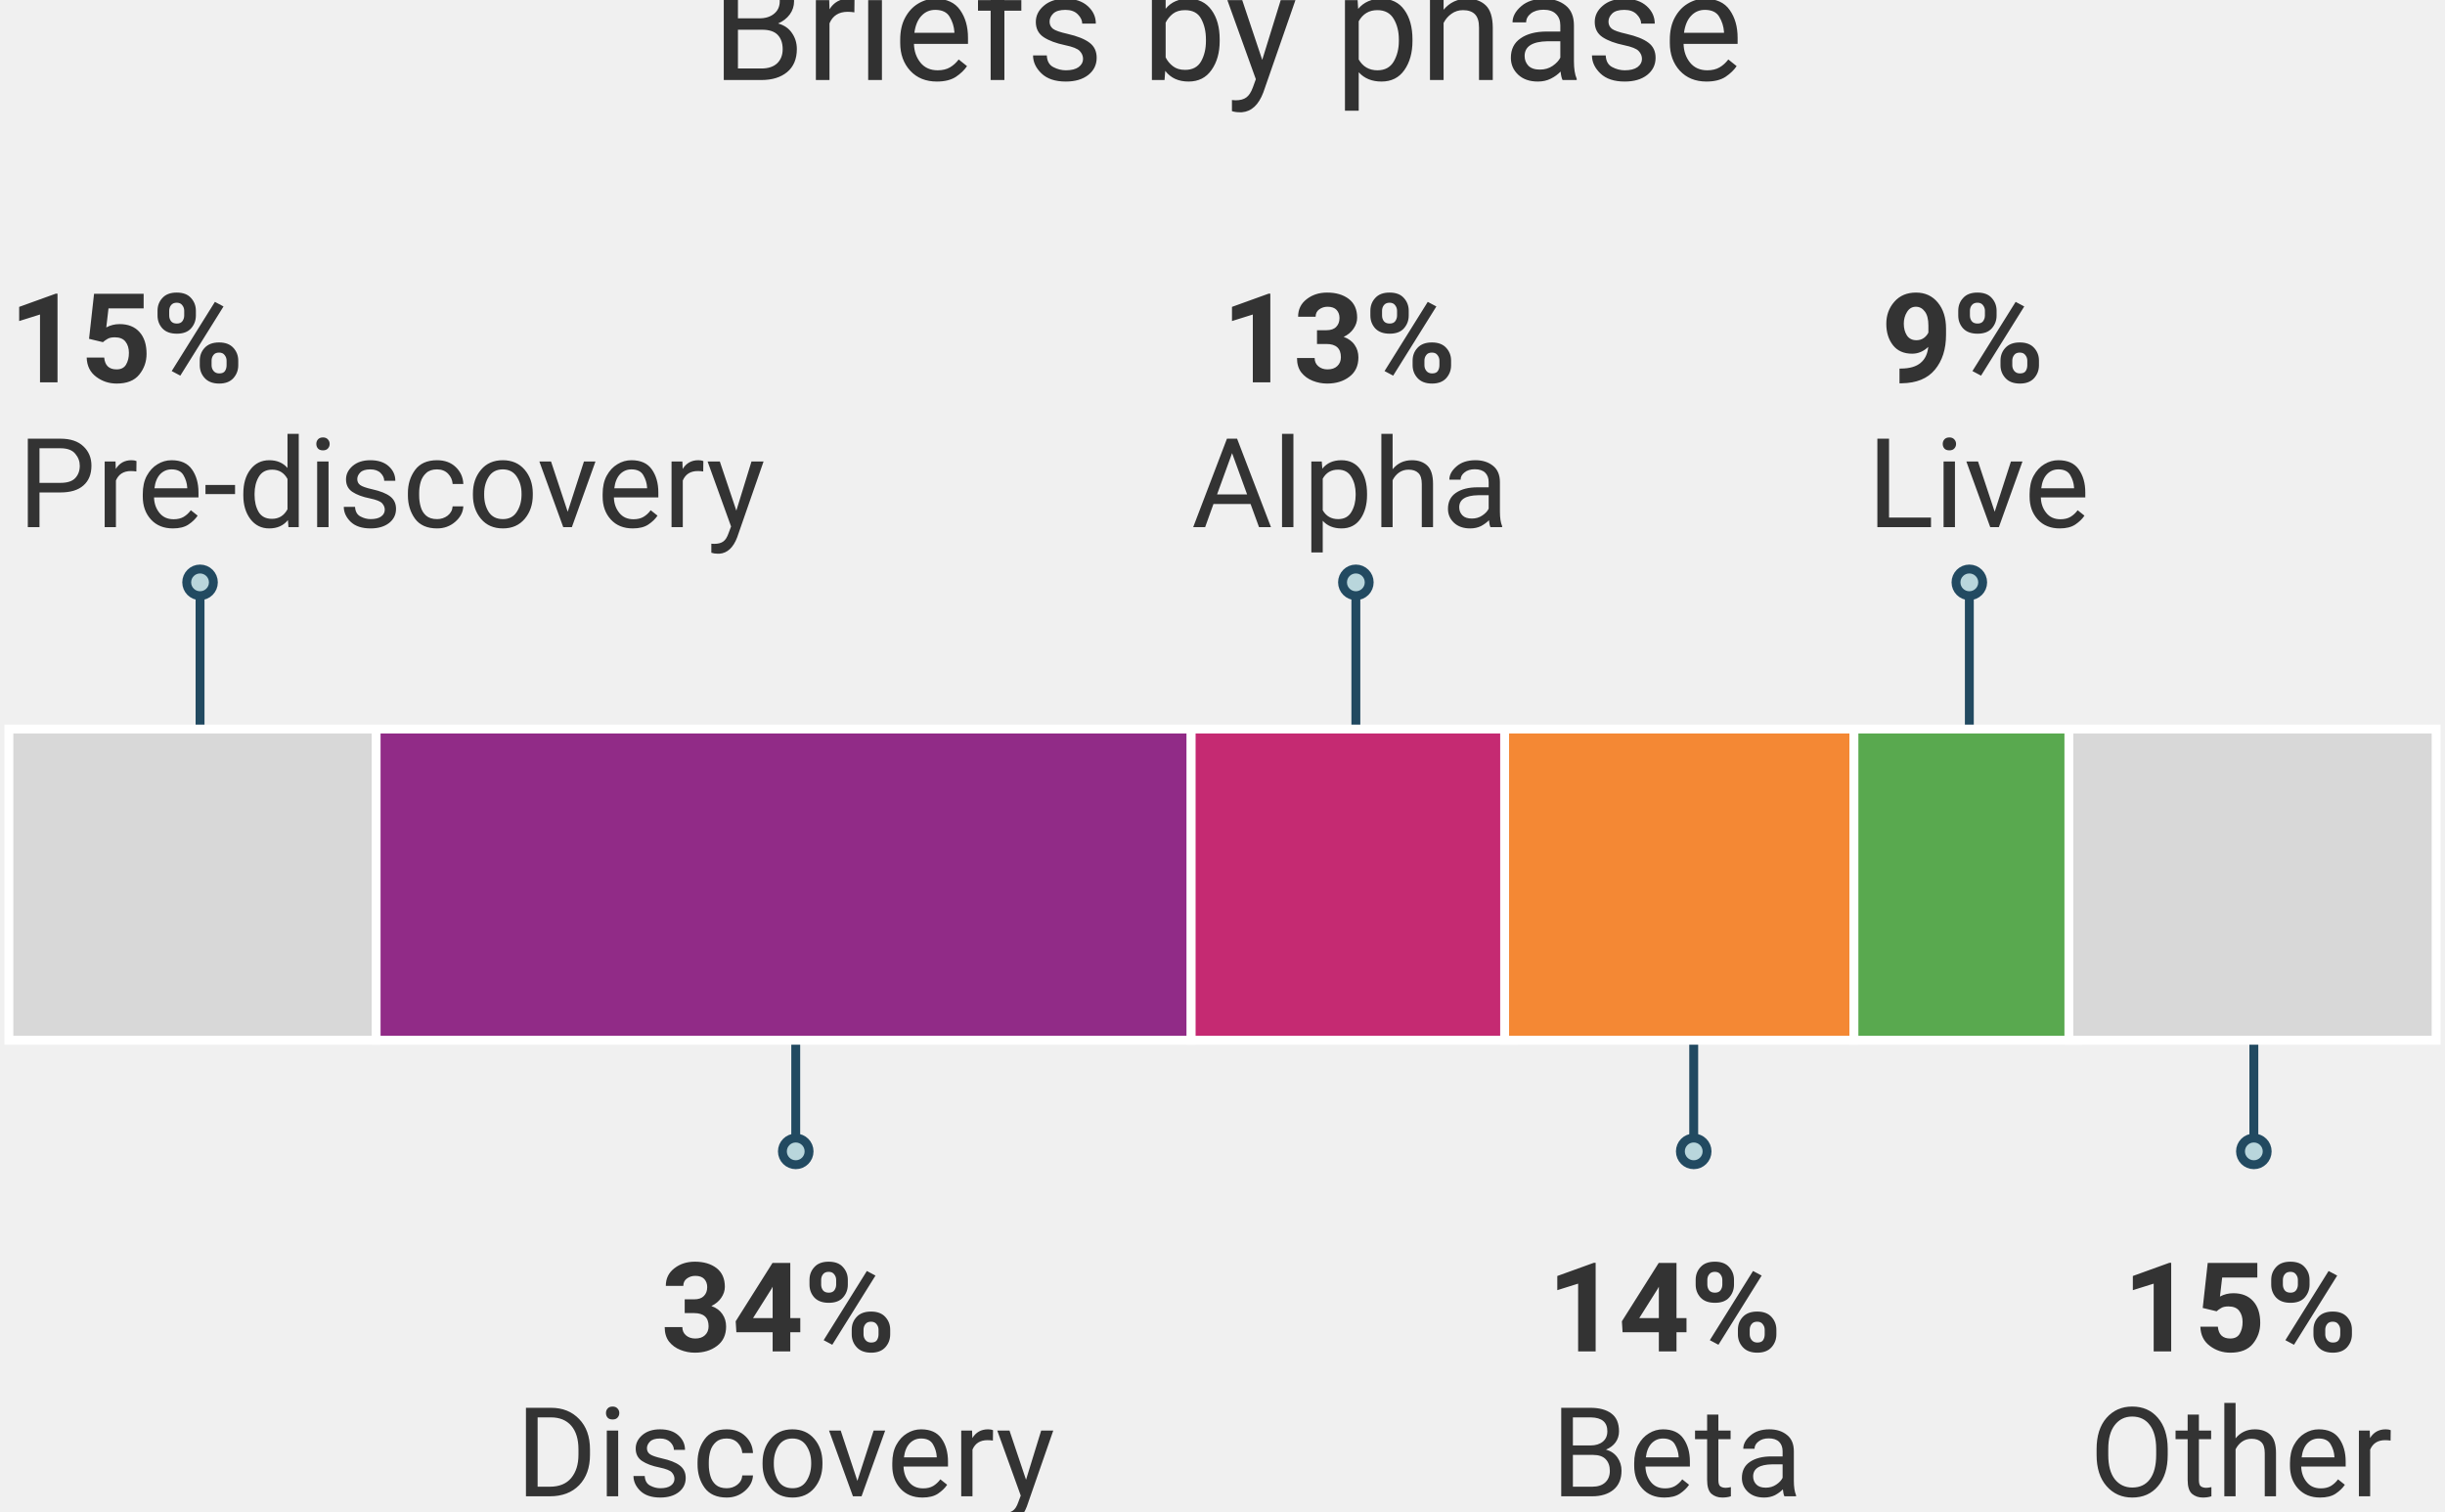
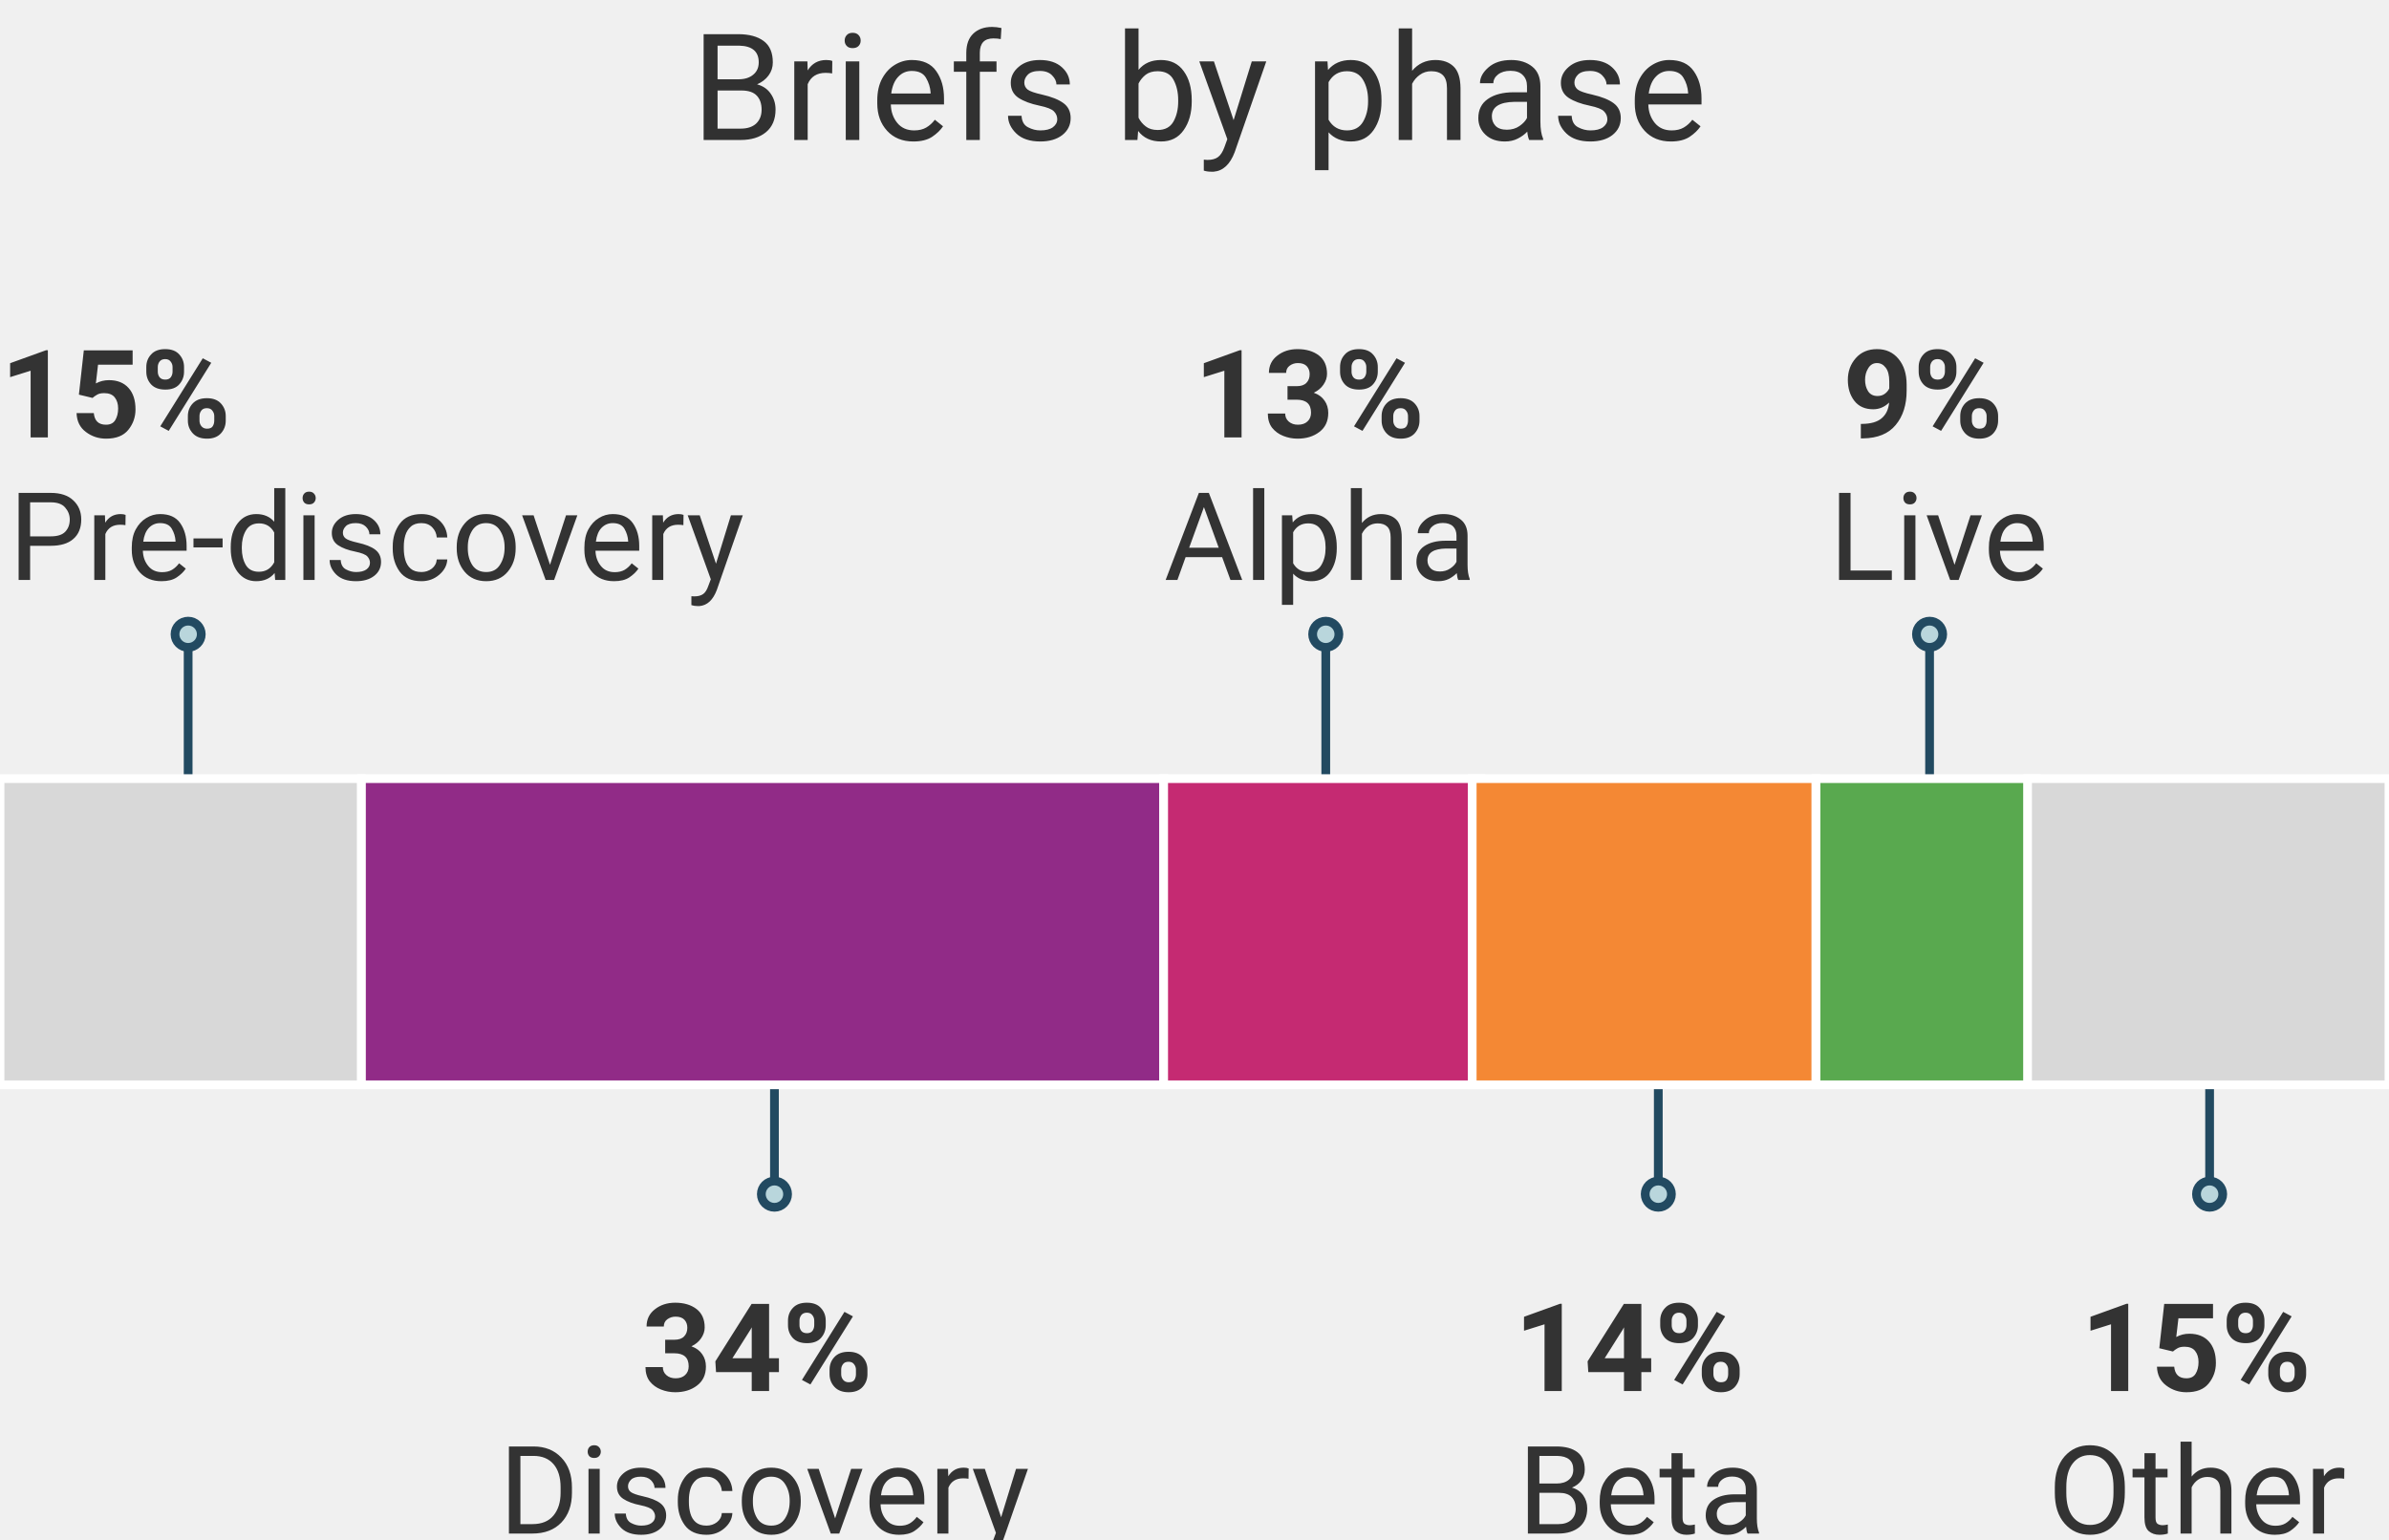
- <svg xmlns="http://www.w3.org/2000/svg" font-family="-apple-system, BlinkMacSystemFont, &quot;Segoe UI&quot;, Roboto, Helvetica, Arial, sans-serif, &quot;Apple Color Emoji&quot;, &quot;Segoe UI Emoji&quot;, &quot;Segoe UI Symbol&quot;" width="275px" height="170px" viewBox="0 0 275 170" version="1.1">
+ <svg xmlns="http://www.w3.org/2000/svg" font-family="-apple-system, BlinkMacSystemFont, &quot;Segoe UI&quot;, Roboto, Helvetica, Arial, sans-serif, &quot;Apple Color Emoji&quot;, &quot;Segoe UI Emoji&quot;, &quot;Segoe UI Symbol&quot;" width="273px" height="176px" viewBox="0 0 273 176" version="1.1" style="background: #FFFFFF;">
  <defs />
-   <g id="Jan-monthly-report-less-than-767px" stroke="none" stroke-width="1" fill="none" fill-rule="evenodd" transform="translate(-23, -2800)">
-     <g id="767-briefs-by-phase" transform="translate(24, 2793)">
+   <g id="Symbols" stroke="none" stroke-width="1" fill="none" fill-rule="evenodd">
+     <g id="767-briefs-by-phase">
      <text id="15%-Pre-discovery" font-size="14" font-weight="bold" line-spacing="16" fill="#333333">
        <tspan x="0" y="50">15% </tspan>
        <tspan x="0.971" y="66.294" font-weight="normal">Pre-discovery</tspan>
      </text>
      <text id="34%-Discovery" font-size="14" font-weight="bold" line-spacing="16" fill="#333333">
        <tspan x="73.324" y="159">34% </tspan>
        <tspan x="57" y="175.294" font-weight="normal">Discovery</tspan>
      </text>
      <text id="13%-Alpha" font-size="14" font-weight="bold" line-spacing="16" fill="#333333">
        <tspan x="136.411" y="50">13% </tspan>
        <tspan x="133" y="66.294" font-weight="normal">Alpha</tspan>
      </text>
      <text id="14%-Beta" font-size="14" font-weight="bold" line-spacing="16" fill="#333333">
        <tspan x="173" y="159">14% </tspan>
        <tspan x="173.441" y="175.294" font-weight="normal">Beta</tspan>
      </text>
      <text id="9%-Live" font-size="14" font-weight="bold" line-spacing="16" fill="#333333">
        <tspan x="210.565" y="50">9%</tspan>
        <tspan x="232.14" y="50.294" font-weight="normal"> </tspan>
        <tspan x="209" y="66.294" font-weight="normal">Live</tspan>
      </text>
      <text id="15%-Other" font-size="14" font-weight="bold" line-spacing="16" fill="#333333">
        <tspan x="237.736" y="159">15% </tspan>
        <tspan x="278.635" y="160.964" font-weight="normal" />
        <tspan x="234" y="175.294" font-weight="normal">Other</tspan>
      </text>
-       <g id="Group-3" stroke-width="1" fill-rule="evenodd" transform="translate(189.5, 129) scale(1, -1) translate(-189.5, -129) translate(188, 120)" stroke="#224A61">
+       <g id="Group-3" transform="translate(189.5, 129) scale(1, -1) translate(-189.5, -129) translate(188, 120)" stroke="#224A61">
        <path d="M1.5,17.5 L1.5,1.475" id="Line-2-Copy-3" stroke-linecap="square" transform="translate(1.5, 9.5) scale(-1, -1) translate(-1.5, -9.5) " />
        <circle id="Oval-Copy-3" fill="#B9D6DC" transform="translate(1.5, 1.5) scale(-1, -1) translate(-1.5, -1.5) " cx="1.5" cy="1.5" r="1.5" />
      </g>
-       <g id="Group-3-Copy-2" stroke-width="1" fill-rule="evenodd" transform="translate(88.5, 129) scale(1, -1) translate(-88.5, -129) translate(87, 120)" stroke="#224A61">
+       <g id="Group-3-Copy-2" transform="translate(88.5, 129) scale(1, -1) translate(-88.5, -129) translate(87, 120)" stroke="#224A61">
        <path d="M1.5,17.5 L1.5,1.475" id="Line-2-Copy-3" stroke-linecap="square" transform="translate(1.5, 9.5) scale(-1, -1) translate(-1.5, -9.5) " />
        <circle id="Oval-Copy-3" fill="#B9D6DC" cx="1.5" cy="1.5" r="1.5" />
      </g>
-       <g id="Group-3-Copy-3" stroke-width="1" fill-rule="evenodd" transform="translate(21.5, 80) scale(1, -1) rotate(-180) translate(-21.5, -80) translate(20, 71)" stroke="#224A61">
+       <g id="Group-3-Copy-3" transform="translate(21.5, 80) scale(1, -1) rotate(-180) translate(-21.5, -80) translate(20, 71)" stroke="#224A61">
        <path d="M1.5,17.5 L1.5,1.475" id="Line-2-Copy-3" stroke-linecap="square" transform="translate(1.5, 9.5) scale(-1, -1) translate(-1.5, -9.5) " />
        <circle id="Oval-Copy-3" fill="#B9D6DC" cx="1.5" cy="1.5" r="1.5" />
      </g>
-       <g id="Group-3-Copy-4" stroke-width="1" fill-rule="evenodd" transform="translate(151.5, 80) scale(1, -1) rotate(-180) translate(-151.5, -80) translate(150, 71)" stroke="#224A61">
+       <g id="Group-3-Copy-4" transform="translate(151.5, 80) scale(1, -1) rotate(-180) translate(-151.5, -80) translate(150, 71)" stroke="#224A61">
        <path d="M1.5,17.5 L1.5,1.475" id="Line-2-Copy-3" stroke-linecap="square" transform="translate(1.5, 9.5) scale(-1, -1) translate(-1.5, -9.5) " />
        <circle id="Oval-Copy-3" fill="#B9D6DC" cx="1.5" cy="1.5" r="1.5" />
      </g>
-       <g id="Group-3-Copy-5" stroke-width="1" fill-rule="evenodd" transform="translate(220.5, 80) scale(1, -1) rotate(-180) translate(-220.5, -80) translate(219, 71)" stroke="#224A61">
+       <g id="Group-3-Copy-5" transform="translate(220.5, 80) scale(1, -1) rotate(-180) translate(-220.5, -80) translate(219, 71)" stroke="#224A61">
        <path d="M1.5,17.5 L1.5,1.475" id="Line-2-Copy-3" stroke-linecap="square" transform="translate(1.5, 9.5) scale(-1, -1) translate(-1.5, -9.5) " />
        <circle id="Oval-Copy-3" fill="#B9D6DC" cx="1.5" cy="1.5" r="1.5" />
      </g>
-       <g id="Group-3-Copy" stroke-width="1" fill-rule="evenodd" transform="translate(252.5, 129) scale(1, -1) translate(-252.5, -129) translate(251, 120)" stroke="#224A61">
+       <g id="Group-3-Copy" transform="translate(252.5, 129) scale(1, -1) translate(-252.5, -129) translate(251, 120)" stroke="#224A61">
        <path d="M1.5,17.5 L1.5,1.475" id="Line-2-Copy-3" stroke-linecap="square" transform="translate(1.5, 9.5) scale(-1, -1) translate(-1.5, -9.5) " />
        <circle id="Oval-Copy-3" fill="#B9D6DC" transform="translate(1.5, 1.5) scale(-1, -1) translate(-1.5, -1.5) " cx="1.5" cy="1.5" r="1.5" />
      </g>
      <text id="Briefs-by-phase" font-size="17" font-weight="normal" line-spacing="28" fill="#313131">
        <tspan x="79" y="16">Briefs by phase</tspan>
      </text>
-       <g id="Group-16" stroke-width="1" fill-rule="evenodd" transform="translate(0, 89)" stroke="#FFFFFF">
+       <g id="Group-16" transform="translate(0, 89)" stroke="#FFFFFF">
        <rect id="Rectangle-9-Copy-28" fill="#D8D8D8" x="0" y="0" width="41.303" height="35" />
        <rect id="Rectangle-9-Copy-29" fill="#912B87" x="41.303" y="0" width="91.672" height="35" />
        <rect id="Rectangle-9-Copy-30" fill="#C52A72" x="132.974" y="0" width="36.266" height="35" />
        <rect id="Rectangle-9-Copy-31" fill="#F48834" x="168.232" y="0" width="39.288" height="35" />
        <rect id="Rectangle-9-Copy-32" fill="#59A94F" x="207.52" y="0" width="25.185" height="35" />
        <rect id="Rectangle-9-Copy-33" fill="#D8D8D8" x="231.697" y="0" width="41.303" height="35" />
      </g>
    </g>
  </g>
</svg>
